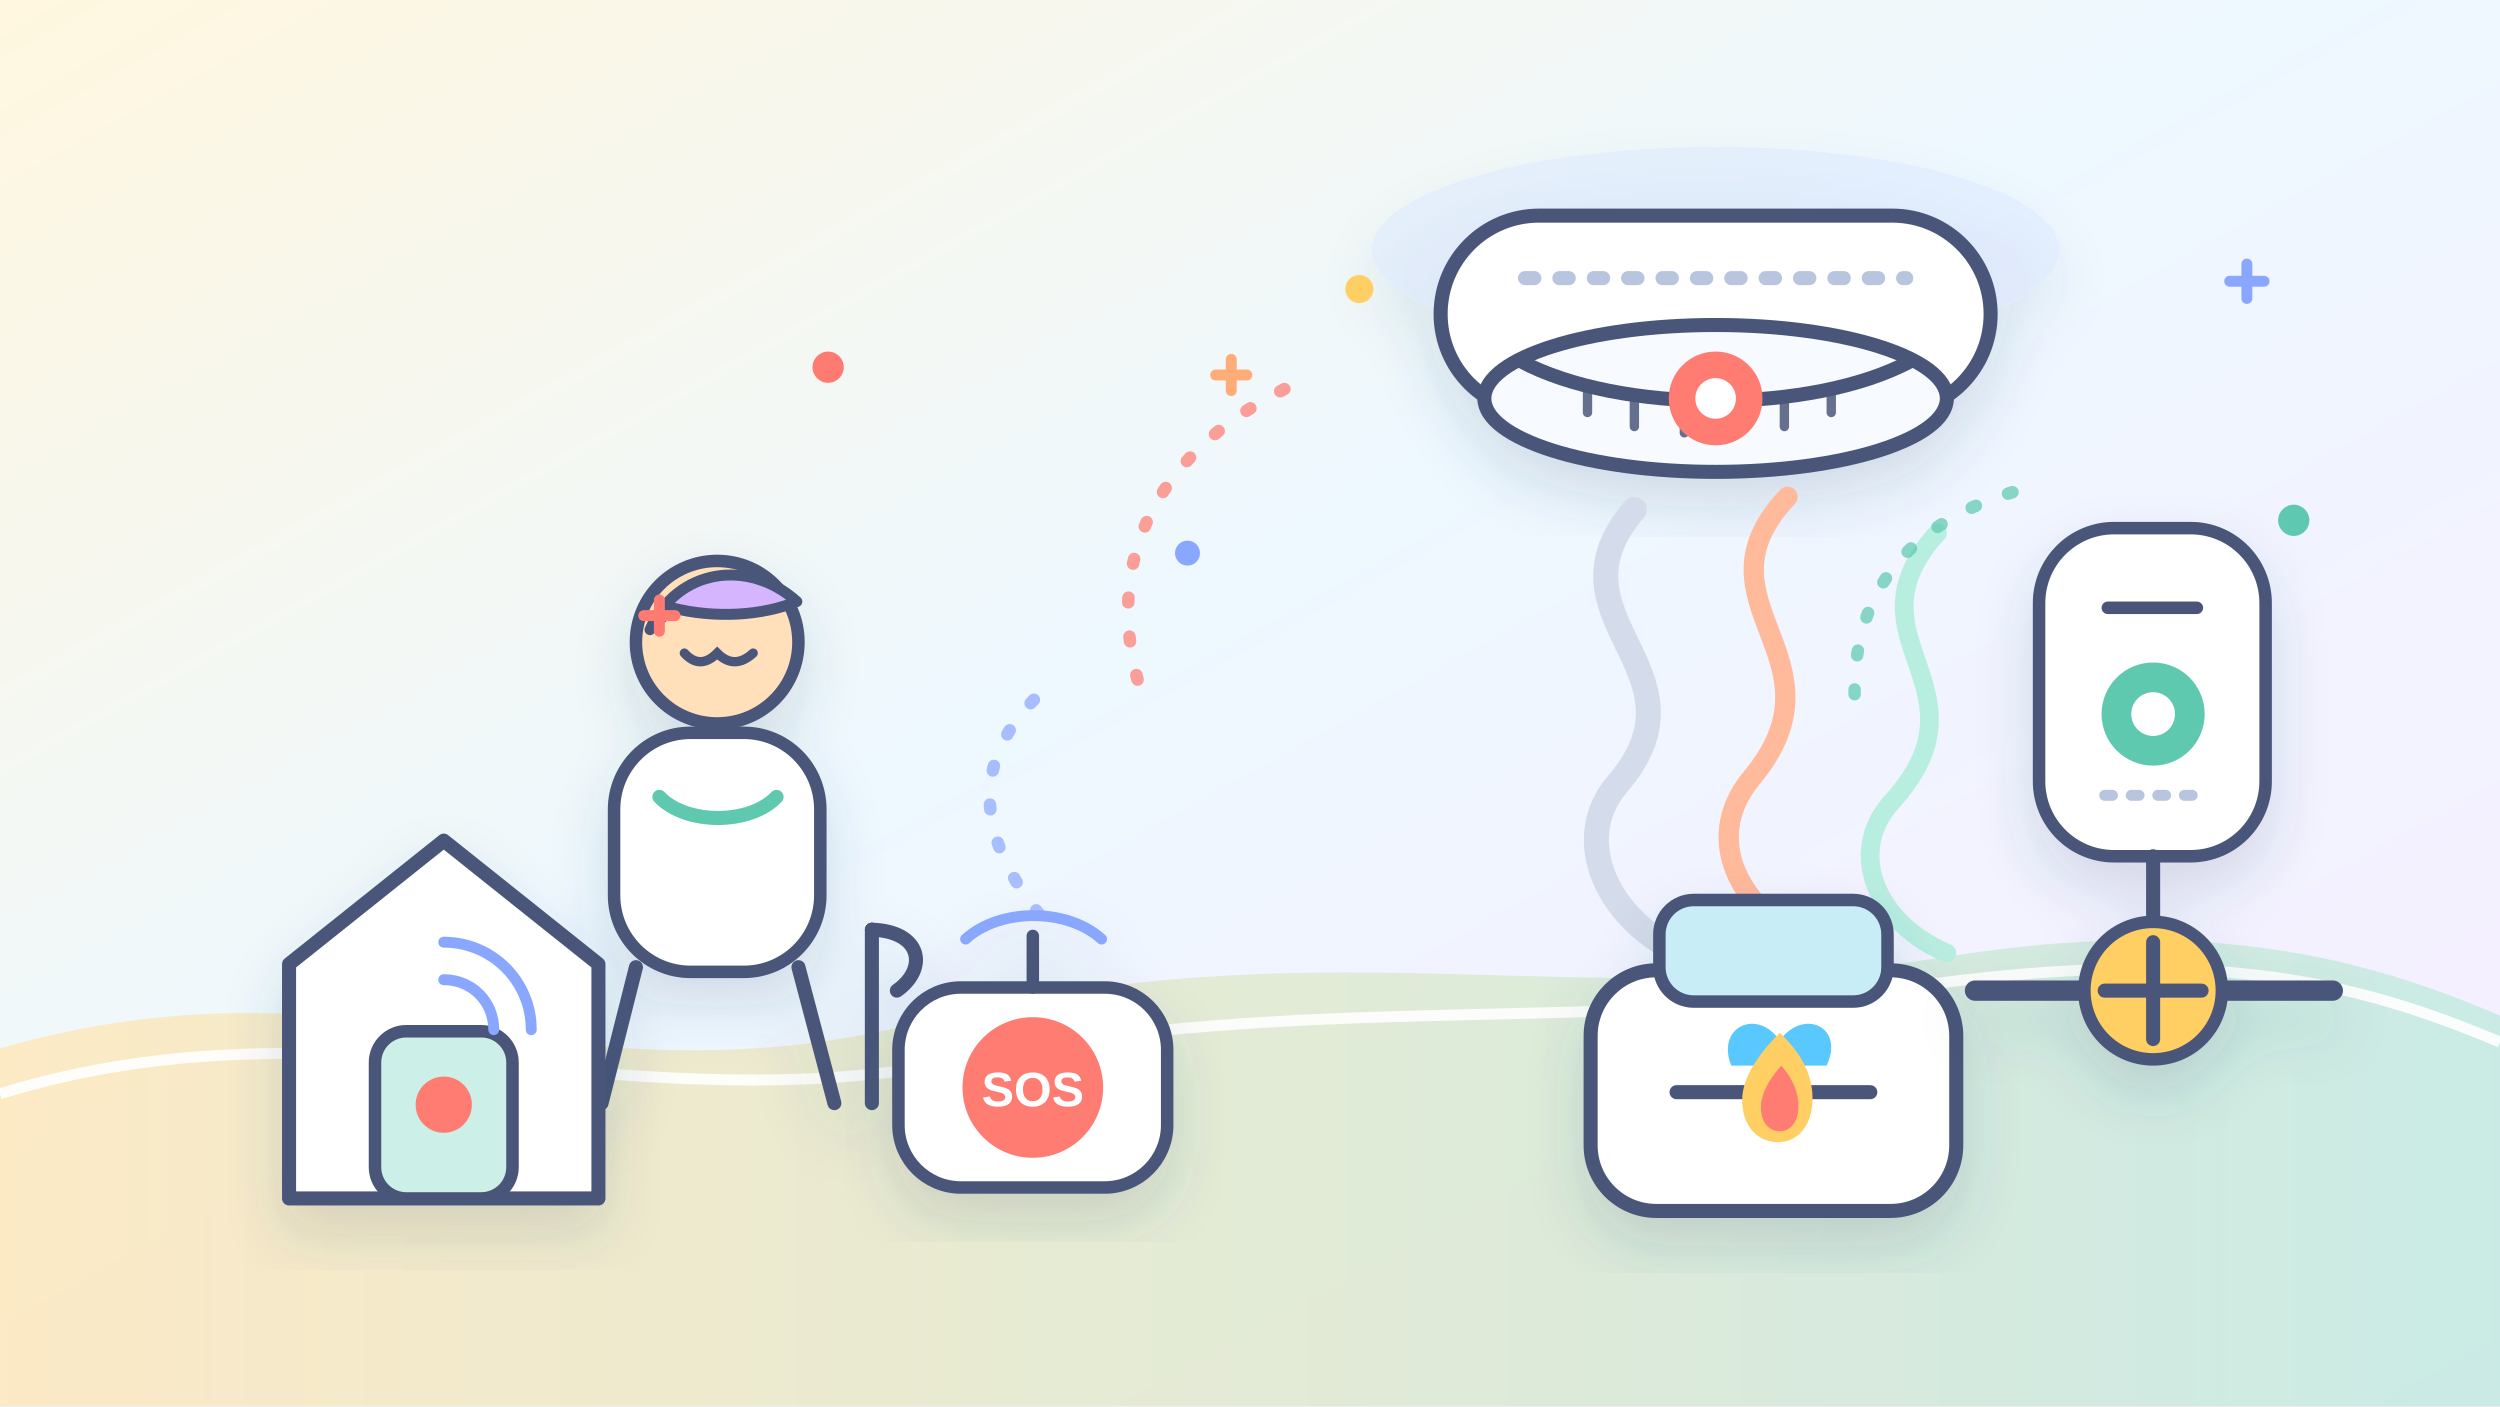
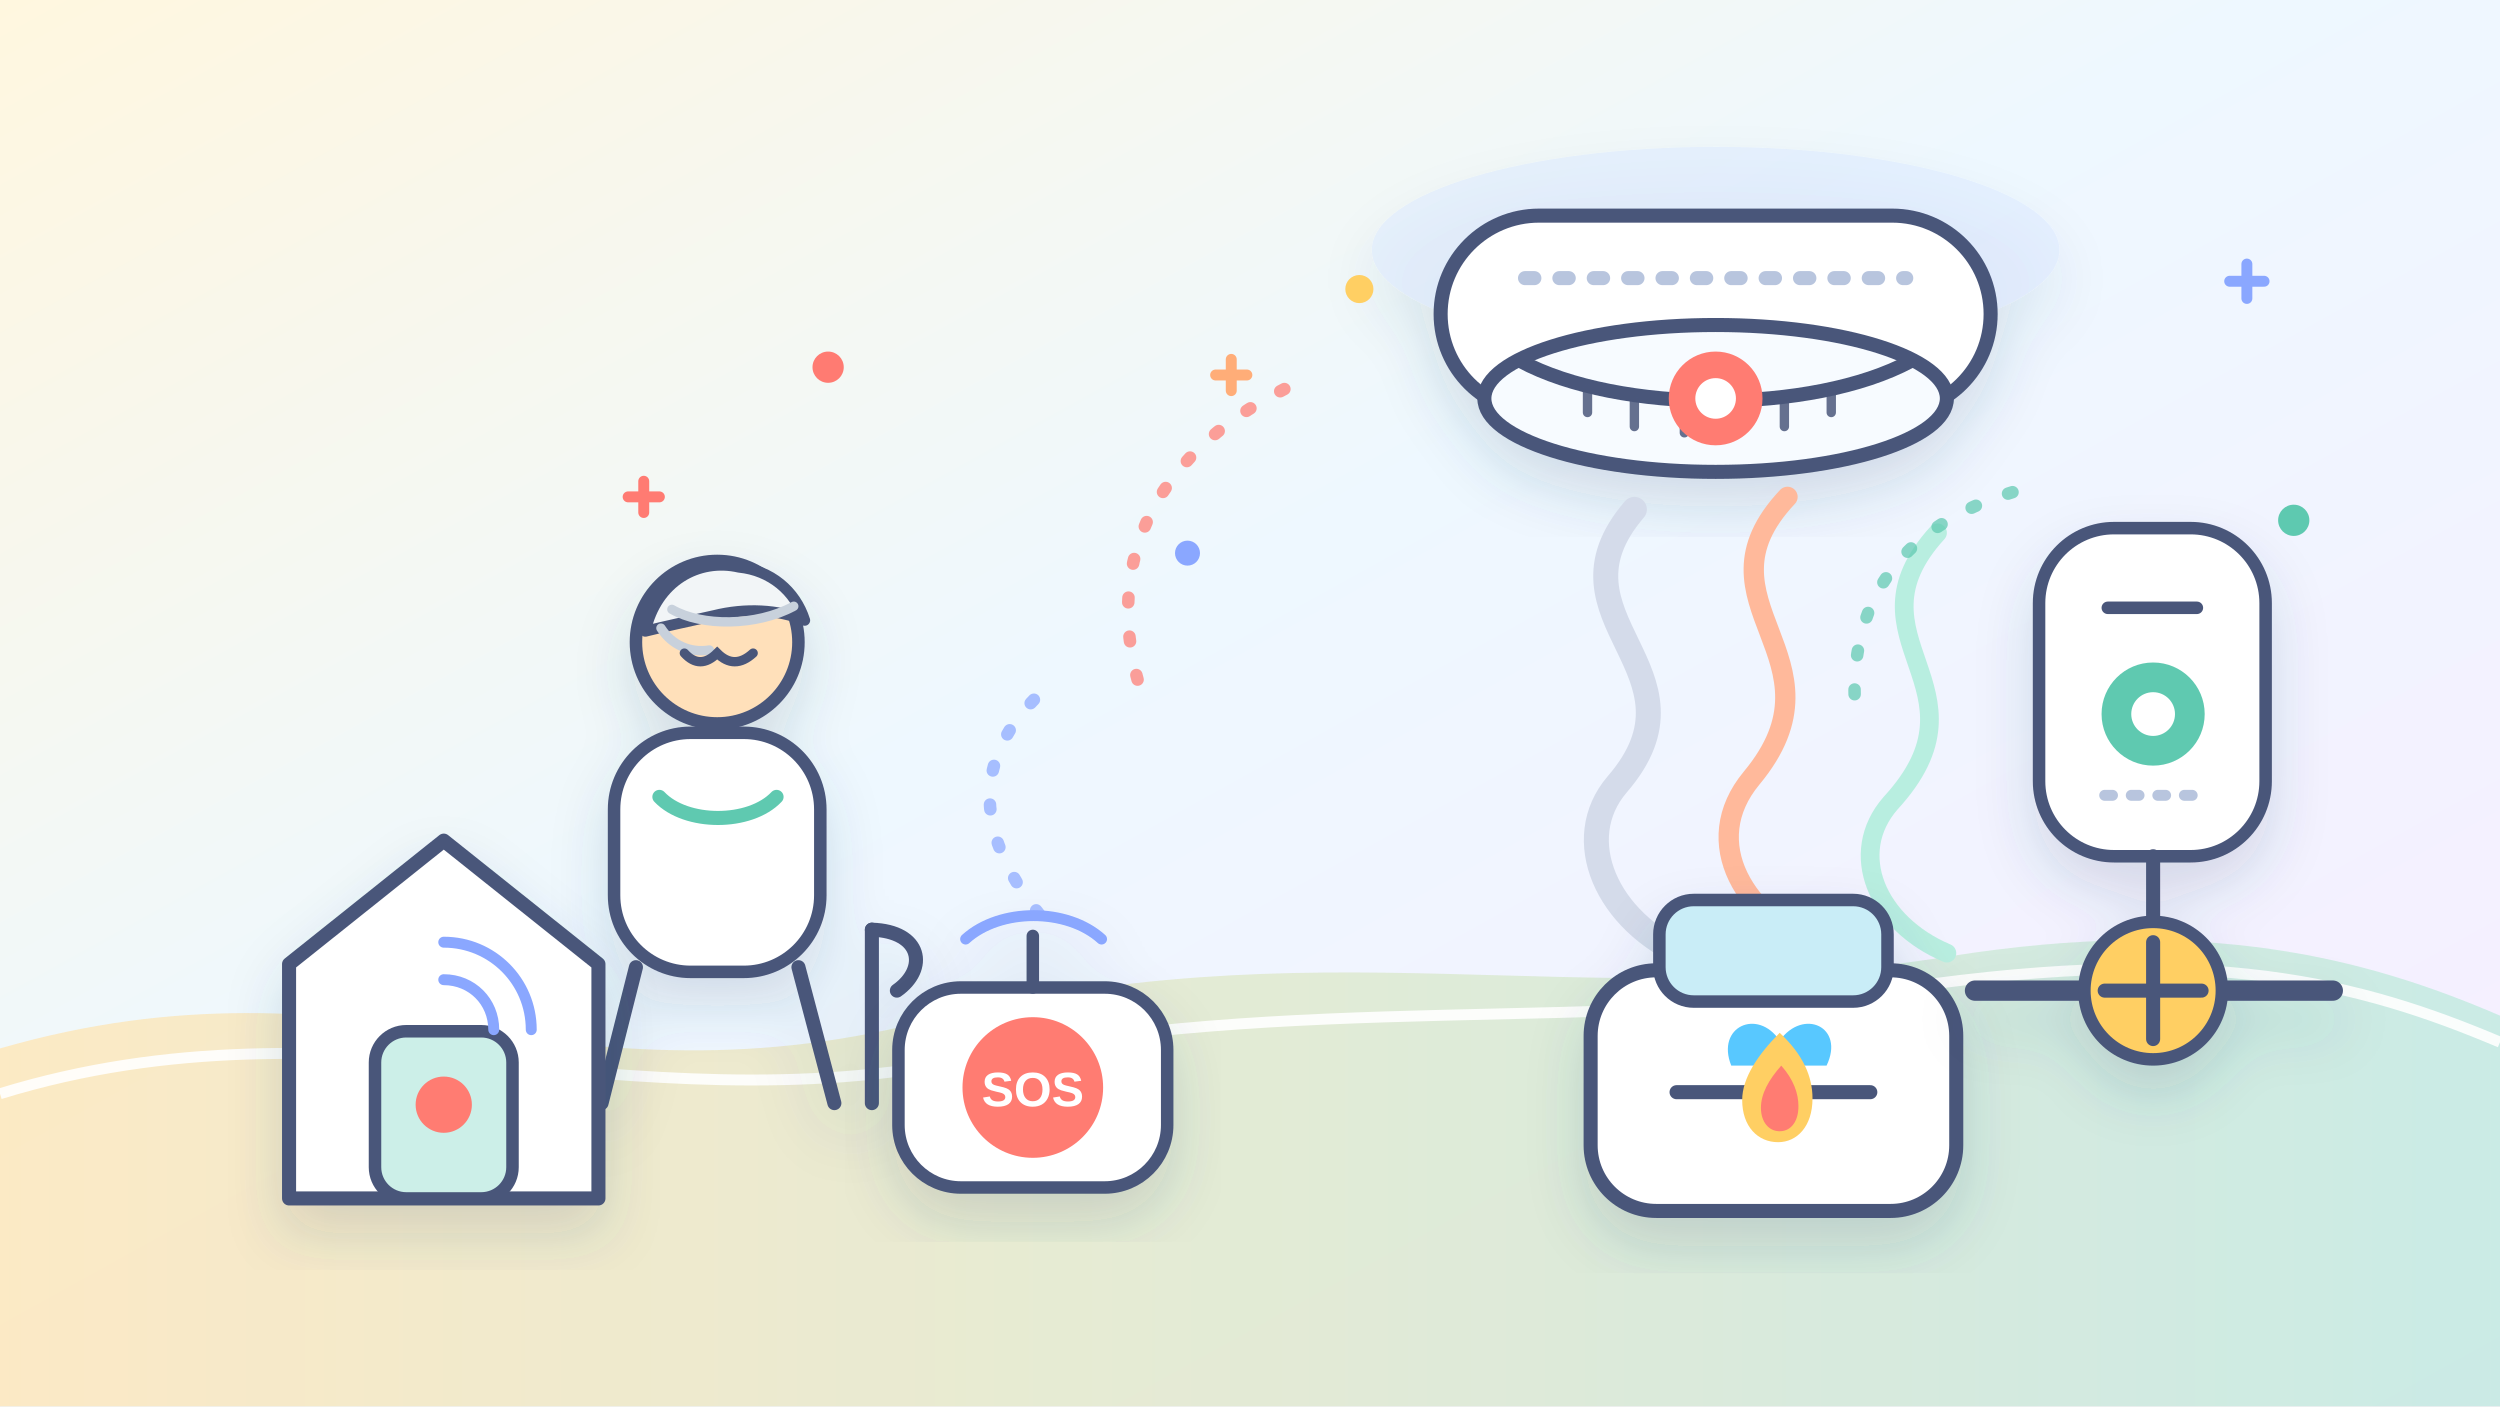
<svg xmlns="http://www.w3.org/2000/svg" width="1600" height="900" viewBox="0 0 1600 900" role="img" aria-labelledby="title desc">
  <defs>
    <linearGradient id="heroBg" x1="0" x2="1" y1="0" y2="1">
      <stop offset="0" stop-color="#fff7df" />
      <stop offset="0.45" stop-color="#eef8ff" />
      <stop offset="1" stop-color="#f7edff" />
    </linearGradient>
    <linearGradient id="floor" x1="0" x2="1">
      <stop offset="0" stop-color="#ffe6b7" />
      <stop offset="1" stop-color="#bfeadf" />
    </linearGradient>
    <filter id="soft" x="-20%" y="-20%" width="140%" height="140%">
      <feDropShadow dx="0" dy="18" stdDeviation="18" flood-color="#33556f" flood-opacity="0.16" />
    </filter>
  </defs>
  <rect width="1600" height="900" fill="url(#heroBg)" />
  <path d="M0 671 C232 604 356 713 590 654 C848 589 1004 651 1248 612 C1412 586 1514 613 1600 650 L1600 900 L0 900 Z" fill="url(#floor)" opacity="0.8" />
  <path d="M0 700 C218 633 402 723 620 678 C828 635 1023 661 1220 632 C1416 604 1510 629 1600 667" fill="none" stroke="#fff" stroke-width="7" opacity="0.9" />
  <g transform="translate(860 84)" filter="url(#soft)">
    <ellipse cx="238" cy="76" rx="220" ry="66" fill="#d9e7ff" opacity="0.5" />
    <rect x="62" y="54" width="352" height="126" rx="63" fill="#fff" stroke="#49567a" stroke-width="9" />
    <ellipse cx="238" cy="171" rx="148" ry="47" fill="#f7fbff" stroke="#49567a" stroke-width="9" />
    <path d="M113 147 C176 181 300 181 363 147" fill="none" stroke="#49567a" stroke-width="9" stroke-linecap="round" />
    <path d="M116 94 H360" stroke="#b8c5de" stroke-width="9" stroke-linecap="round" stroke-dasharray="6 16" />
    <g stroke="#49567a" stroke-width="6" stroke-linecap="round" opacity="0.84">
      <path d="M156 165 v15" />
      <path d="M186 173 v16" />
      <path d="M218 176 v17" />
      <path d="M250 176 v17" />
      <path d="M282 173 v16" />
      <path d="M312 165 v15" />
    </g>
    <circle cx="238" cy="171" r="30" fill="#ff7b72" />
    <circle cx="238" cy="171" r="13" fill="#fff" />
  </g>
  <g transform="translate(972 318)" fill="none" stroke-linecap="round">
    <path d="M74 8 C14 78 126 111 63 184 C33 219 56 272 108 294" stroke="#d4dbea" stroke-width="16" />
    <path d="M172 0 C108 68 213 103 149 180 C115 221 144 270 197 291" stroke="#ffb99b" stroke-width="13" />
    <path d="M268 23 C206 91 306 122 238 196 C210 228 229 273 274 292" stroke="#b8eee0" stroke-width="12" />
  </g>
  <g transform="translate(1018 552)" filter="url(#soft)">
    <rect x="0" y="69" width="234" height="154" rx="42" fill="#fff" stroke="#49567a" stroke-width="9" />
    <rect x="44" y="24" width="146" height="65" rx="22" fill="#c9edf7" stroke="#49567a" stroke-width="8" />
    <path d="M55 147 H179" stroke="#49567a" stroke-width="9" stroke-linecap="round" />
    <path d="M90 130 C80 105 107 93 121 114 C136 93 163 105 151 130 Z" fill="#58c8ff" />
    <path d="M121 109 C136 123 142 137 142 151 C142 169 132 179 120 179 C107 179 97 169 97 152 C97 138 107 123 121 109 Z" fill="#ffcf63" />
    <path d="M122 130 C130 139 133 148 133 156 C133 166 128 172 121 172 C114 172 109 166 109 157 C109 148 114 139 122 130 Z" fill="#ff7b72" />
  </g>
  <g transform="translate(1264 338)" filter="url(#soft)">
    <rect x="41" y="0" width="145" height="210" rx="48" fill="#fff" stroke="#49567a" stroke-width="8" />
    <path d="M85 51 H142" stroke="#49567a" stroke-width="8" stroke-linecap="round" />
    <path d="M83 171 H146" stroke="#b8c5de" stroke-width="7" stroke-linecap="round" stroke-dasharray="5 12" />
    <circle cx="114" cy="119" r="33" fill="#5ec9b0" />
    <circle cx="114" cy="119" r="14" fill="#fff" />
    <path d="M114 210 V296" stroke="#49567a" stroke-width="9" stroke-linecap="round" />
    <path d="M0 296 H229" stroke="#49567a" stroke-width="13" stroke-linecap="round" />
    <circle cx="114" cy="296" r="44" fill="#ffcf63" stroke="#49567a" stroke-width="8" />
    <path d="M83 296 H145 M114 265 V327" stroke="#49567a" stroke-width="9" stroke-linecap="round" />
  </g>
  <g transform="translate(365 350)" filter="url(#soft)">
    <circle cx="94" cy="61" r="52" fill="#ffe0ba" stroke="#49567a" stroke-width="8" />
-     <path d="M51 53 C68 14 114 7 145 35 C123 44 93 46 65 39 C60 44 55 49 51 53 Z" fill="#d6b5ff" stroke="#49567a" stroke-width="7" stroke-linejoin="round" />
+     <path d="M48 54 C55 22 82 7 108 13 C128 15 144 28 150 47 C133 40 112 39 92 44 C74 48 60 51 48 54 Z" fill="#f2f5f7" stroke="#49567a" stroke-width="7" stroke-linejoin="round" />
+     <path d="M65 40 C84 51 119 51 143 38" fill="none" stroke="#c8d1dc" stroke-width="6" stroke-linecap="round" />
+     <path d="M58 52 C65 63 77 68 89 66" fill="none" stroke="#c8d1dc" stroke-width="6" stroke-linecap="round" />
    <path d="M73 68 Q83 79 94 68 Q105 79 117 68" fill="none" stroke="#49567a" stroke-width="6" stroke-linecap="round" />
    <rect x="28" y="119" width="132" height="153" rx="49" fill="#fff" stroke="#49567a" stroke-width="8" />
    <path d="M57 160 C74 178 115 178 132 160" fill="none" stroke="#5ec9b0" stroke-width="9" stroke-linecap="round" />
    <path d="M42 269 L20 356" stroke="#49567a" stroke-width="9" stroke-linecap="round" />
    <path d="M146 269 L169 356" stroke="#49567a" stroke-width="9" stroke-linecap="round" />
    <path d="M193 245 V356" stroke="#49567a" stroke-width="9" stroke-linecap="round" />
    <path d="M193 245 C225 246 229 270 209 284" fill="none" stroke="#49567a" stroke-width="9" stroke-linecap="round" />
  </g>
  <g transform="translate(575 585)" filter="url(#soft)">
    <rect x="0" y="47" width="172" height="128" rx="40" fill="#fff" stroke="#49567a" stroke-width="8" />
    <circle cx="86" cy="111" r="45" fill="#ff7b72" />
    <text x="86" y="123" text-anchor="middle" font-family="Arial, sans-serif" font-weight="700" font-size="31" fill="#fff">SOS</text>
    <path d="M86 47 V14" stroke="#49567a" stroke-width="8" stroke-linecap="round" />
    <path d="M43 16 C65 -4 108 -4 130 16" fill="none" stroke="#8aa7ff" stroke-width="7" stroke-linecap="round" />
  </g>
  <g transform="translate(178 521)" filter="url(#soft)">
    <path d="M106 17 L205 96 V246 H7 V96 Z" fill="#fff" stroke="#49567a" stroke-width="9" stroke-linejoin="round" />
    <rect x="62" y="139" width="88" height="107" rx="20" fill="#ccefe8" stroke="#49567a" stroke-width="8" />
    <circle cx="106" cy="186" r="18" fill="#ff7b72" />
    <path d="M106 82 C137 82 162 107 162 138" fill="none" stroke="#8aa7ff" stroke-width="7" stroke-linecap="round" />
    <path d="M106 106 C124 106 138 120 138 138" fill="none" stroke="#8aa7ff" stroke-width="7" stroke-linecap="round" />
  </g>
  <g fill="none" stroke-linecap="round" opacity="0.72">
    <path d="M822 249 C735 293 705 365 731 445" stroke="#ff7b72" stroke-width="8" stroke-dasharray="3 22" />
    <path d="M1288 315 C1219 336 1185 382 1187 448" stroke="#5ec9b0" stroke-width="8" stroke-dasharray="3 22" />
    <path d="M665 585 C621 530 623 481 671 439" stroke="#8aa7ff" stroke-width="8" stroke-dasharray="3 22" />
  </g>
  <circle cx="870" cy="185" r="9" fill="#ffcf63" />
  <circle cx="1468" cy="333" r="10" fill="#5ec9b0" />
  <circle cx="760" cy="354" r="8" fill="#8aa7ff" />
  <circle cx="530" cy="235" r="10" fill="#ff7b72" />
  <path d="M778 240 l20 0 M788 230 l0 20" stroke="#ffad78" stroke-width="7" stroke-linecap="round" />
  <path d="M1427 180 l22 0 M1438 169 l0 22" stroke="#8aa7ff" stroke-width="7" stroke-linecap="round" />
-   <path d="M412 394 l20 0 M422 384 l0 20" stroke="#ff7b72" stroke-width="7" stroke-linecap="round" />
+   <path d="M402 318 l20 0 M412 308 l0 20" stroke="#ff7b72" stroke-width="7" stroke-linecap="round" />
</svg>
